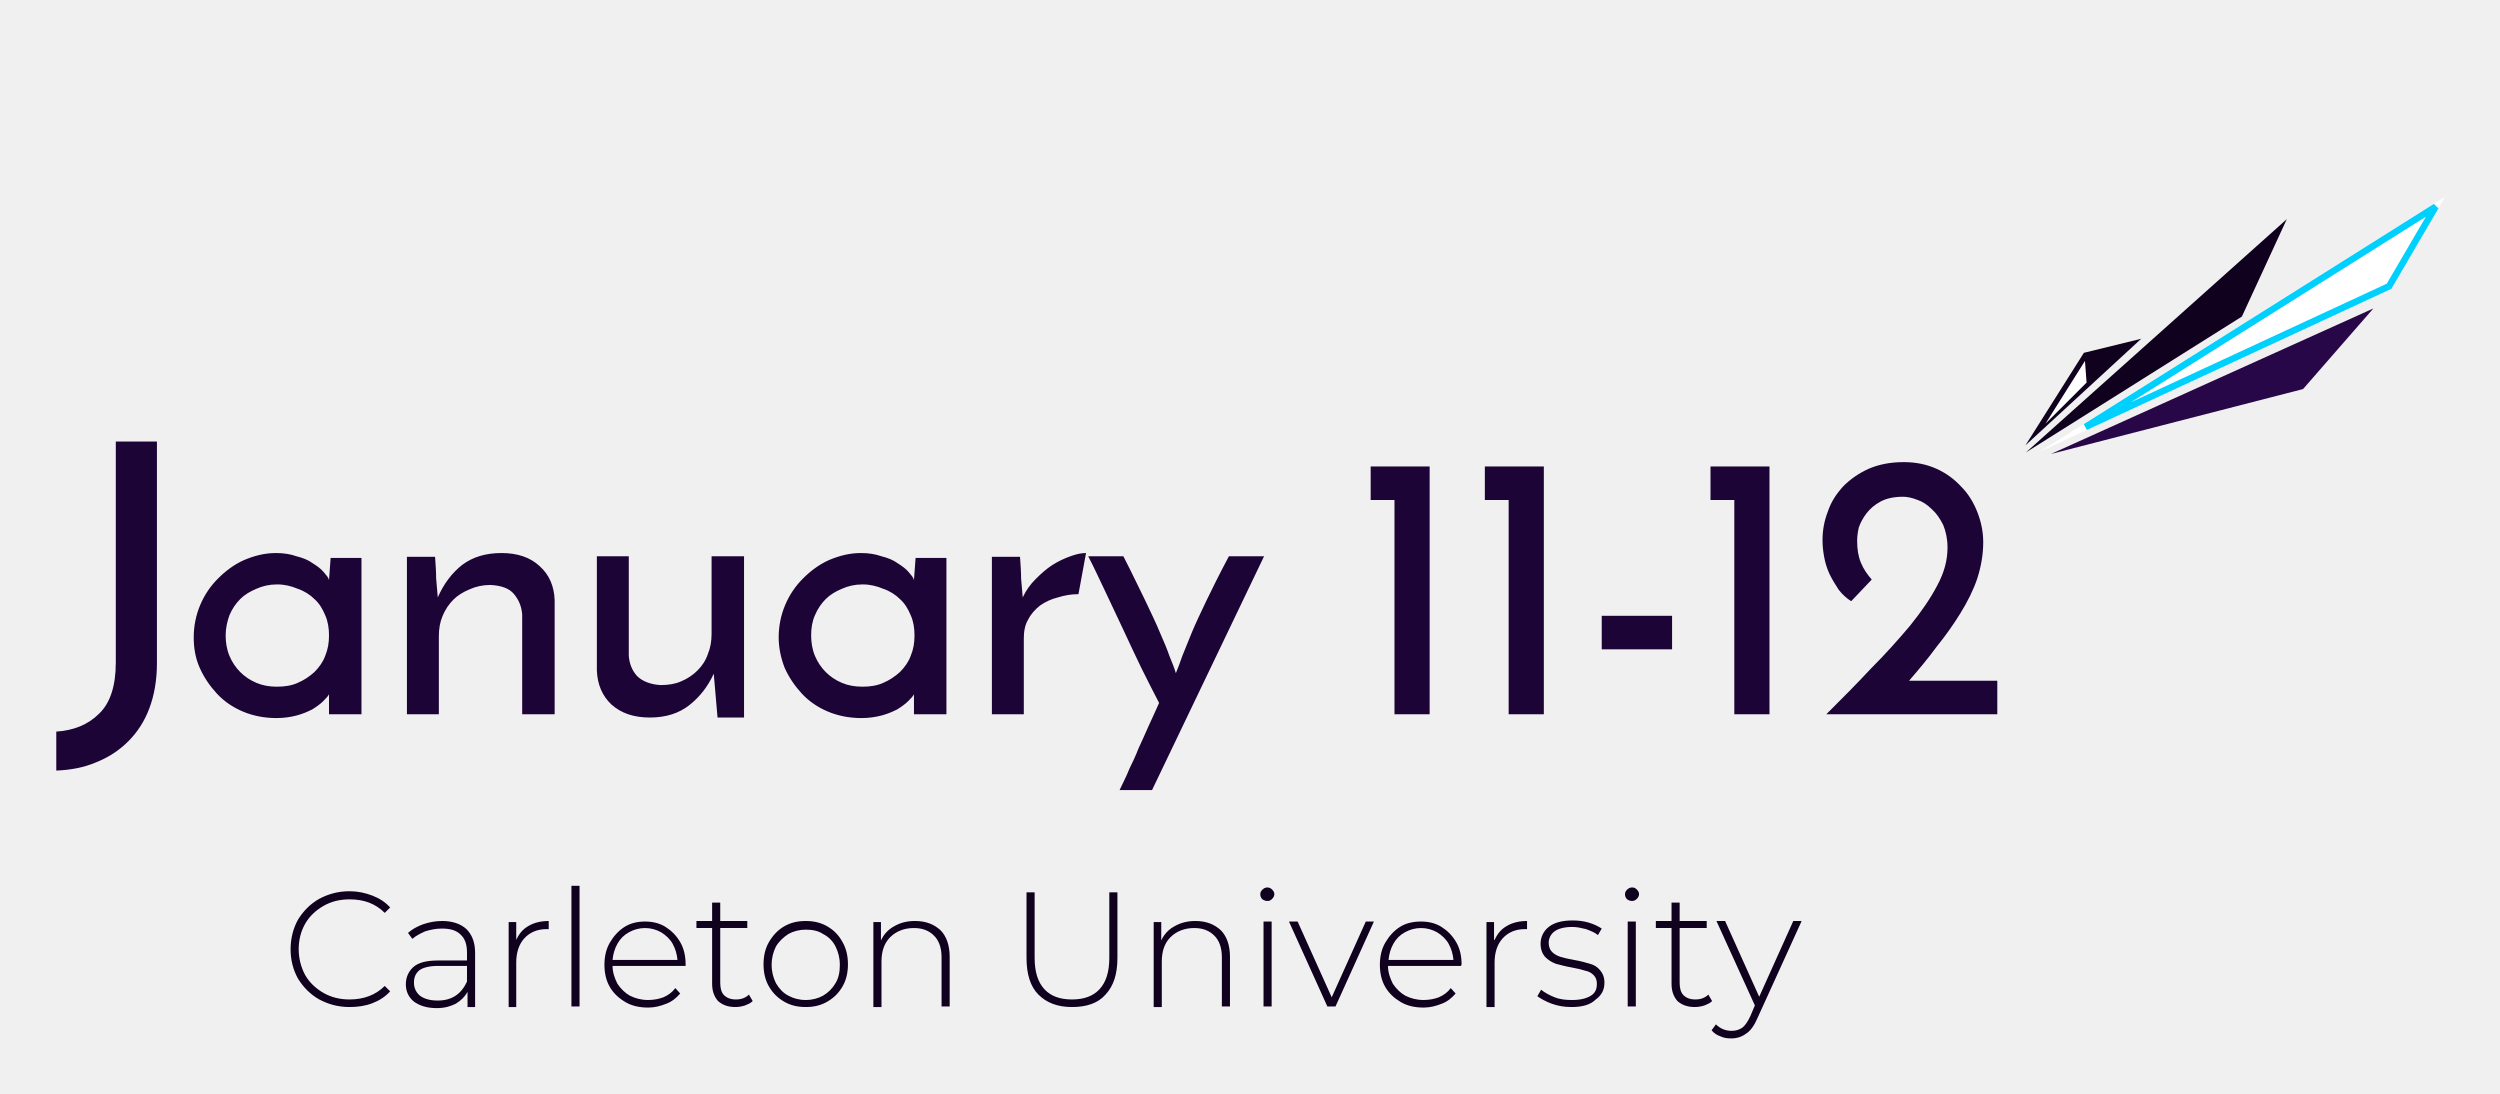
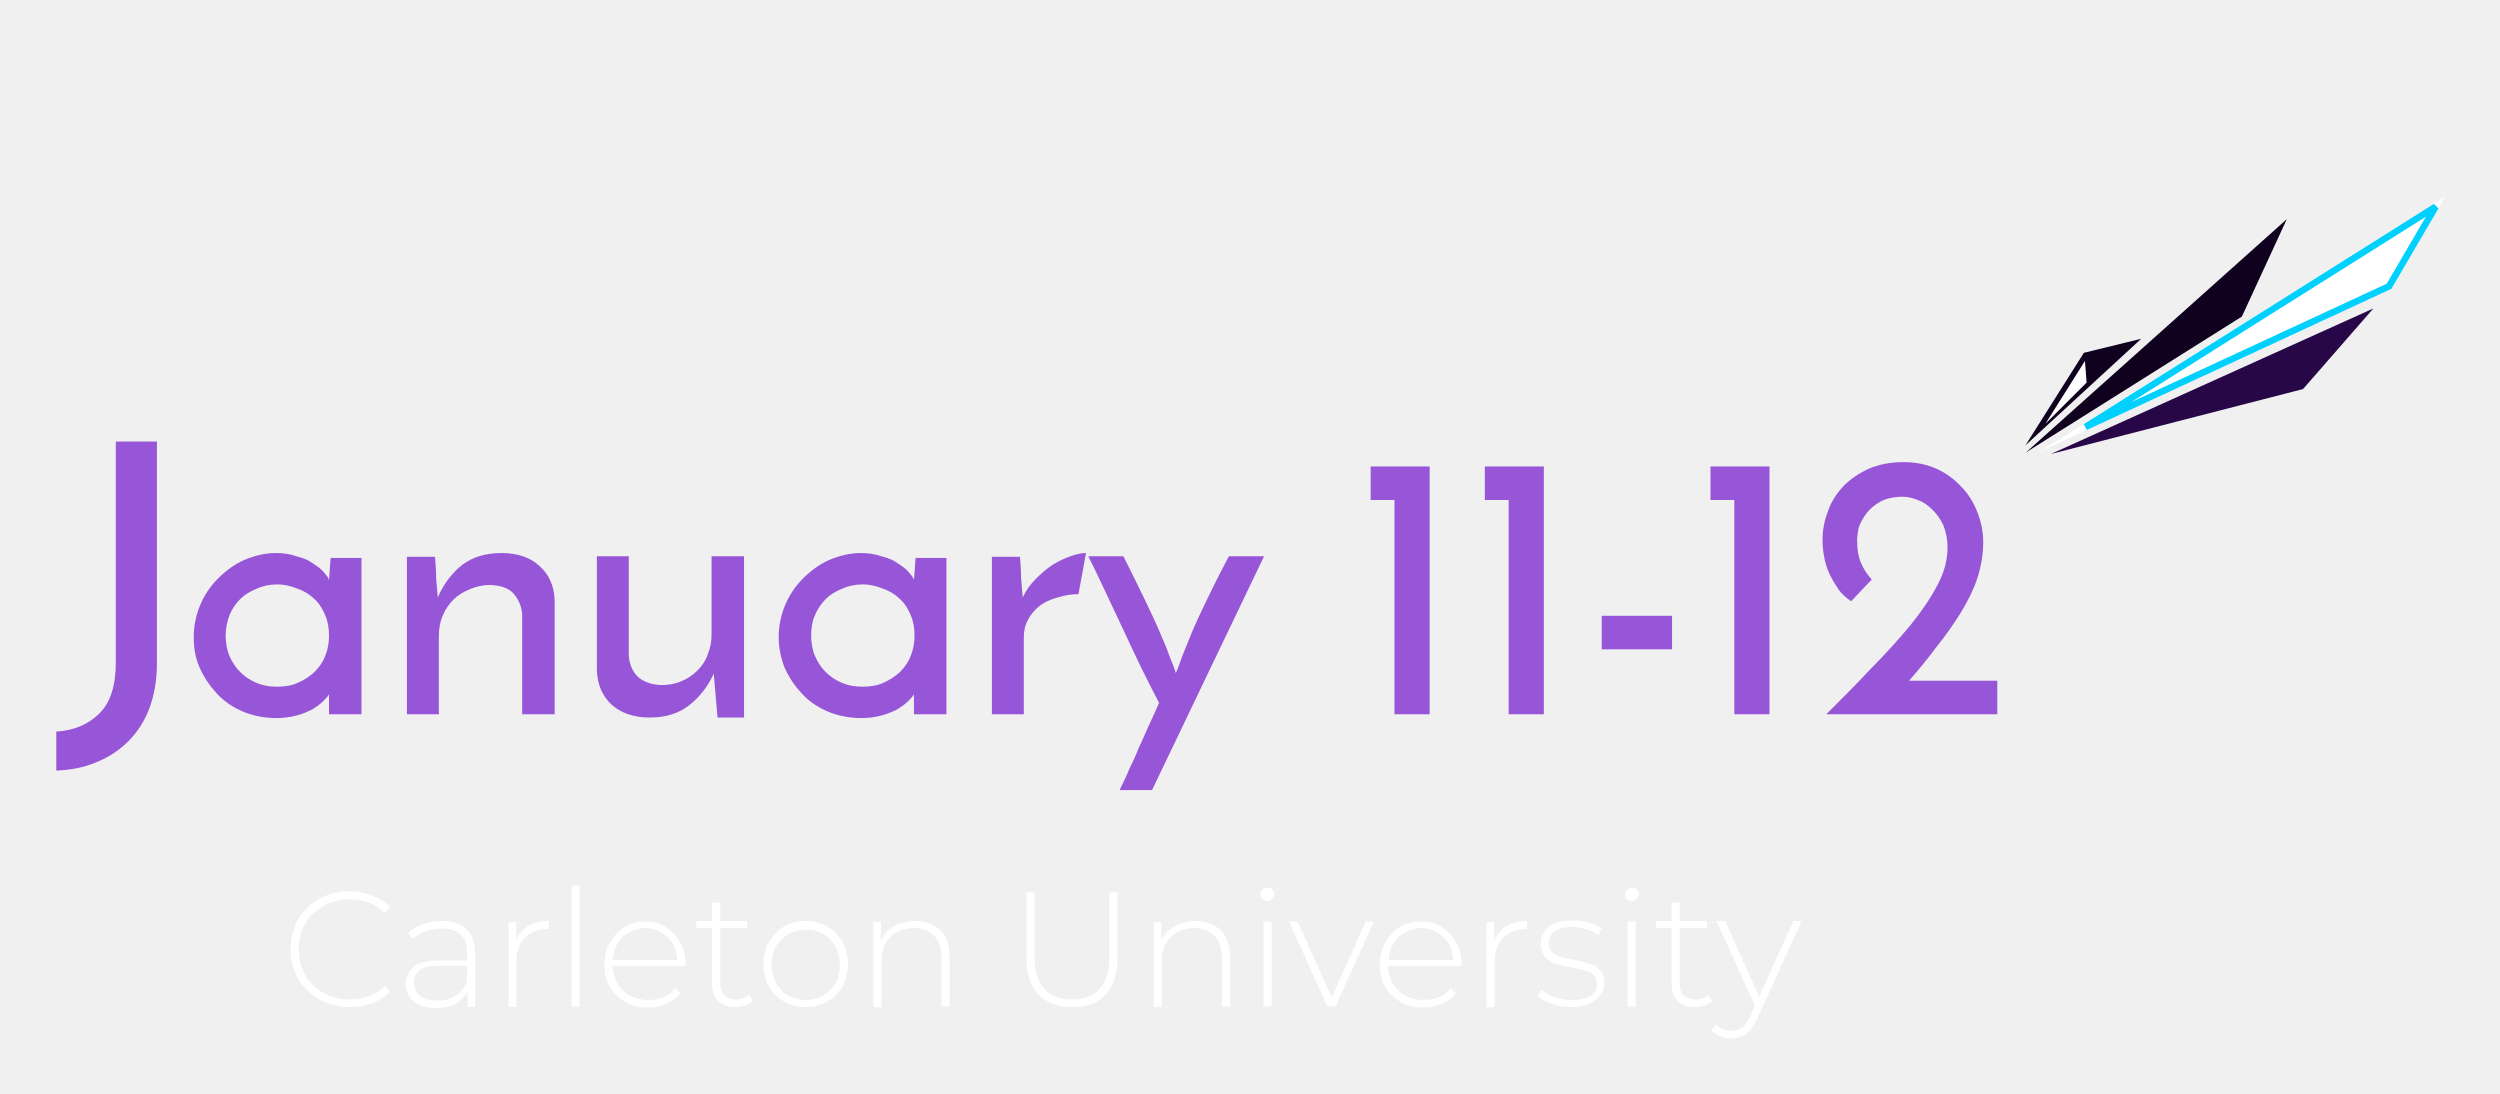
<svg xmlns="http://www.w3.org/2000/svg" version="1.1" id="Layer_1" x="0px" y="0px" viewBox="0 0 462 202" style="enable-background:new 0 0 462 202;" xml:space="preserve">
  <style type="text/css">
- 	.st0{fill:#1D0437;}
+ 	.st0{fill:#9756D8;}
	.st1{fill:#FFFFFF;}
	.st2{fill:none;stroke:#00D0FE;stroke-width:1.219;}
	.st3{fill:#280749;}
	.st4{fill:#10021F;}
</style>
  <path class="st0" d="M10.4,142.4v-7.2c3.2-0.2,5.9-1.3,7.9-3.3c2.1-2,3.1-5.2,3.1-9.5V81.6h7.6v41c0,3.1-0.5,5.9-1.4,8.3  c-0.9,2.4-2.2,4.4-3.9,6.1c-1.7,1.7-3.7,3-6,3.9C15.6,141.8,13.1,142.3,10.4,142.4z M35.8,117.8c0-2.1,0.4-4.1,1.2-6  c0.8-1.9,1.9-3.5,3.3-4.9c1.4-1.4,3-2.6,4.8-3.4c1.9-0.8,3.8-1.3,5.9-1.3c1.4,0,2.7,0.2,3.8,0.6c1.2,0.3,2.2,0.7,3,1.3  c0.8,0.5,1.5,1,2,1.6c0.5,0.6,0.9,1,1,1.5l0.3-4.1h5.7V132h-6v-3.7c-0.2,0.4-0.6,0.8-1.1,1.3c-0.5,0.5-1.2,1-2,1.5  c-0.8,0.4-1.7,0.8-2.8,1.1c-1.1,0.3-2.4,0.5-3.8,0.5c-2.2,0-4.3-0.4-6.2-1.2c-1.9-0.8-3.5-1.9-4.8-3.3c-1.3-1.4-2.4-3-3.2-4.8  C36.1,121.6,35.8,119.7,35.8,117.8z M41.7,117.4c0,1.3,0.2,2.6,0.7,3.8c0.5,1.2,1.2,2.2,2,3c0.8,0.8,1.8,1.5,3,2  c1.2,0.5,2.4,0.7,3.8,0.7c1.4,0,2.7-0.2,3.8-0.7c1.2-0.5,2.2-1.2,3.1-2c0.9-0.9,1.6-1.9,2-3c0.5-1.2,0.7-2.4,0.7-3.8  c0-1.3-0.2-2.6-0.7-3.7c-0.5-1.2-1.1-2.2-2-3c-0.8-0.8-1.9-1.5-3.1-1.9c-1.2-0.5-2.4-0.8-3.8-0.8c-1.4,0-2.7,0.3-3.8,0.8  c-1.2,0.5-2.2,1.1-3,1.9c-0.8,0.8-1.5,1.8-2,3C42,114.8,41.7,116.1,41.7,117.4z M75.2,102.9h5.2c0.1,1.4,0.2,2.8,0.2,4  c0.1,1.2,0.2,2.3,0.3,3.5c1.1-2.5,2.6-4.5,4.5-6c2-1.5,4.4-2.2,7.3-2.2c2.9,0,5.3,0.8,7,2.4c1.8,1.6,2.7,3.7,2.8,6.3V132h-6v-18.4  c-0.1-1.5-0.6-2.7-1.5-3.8c-0.9-1.1-2.4-1.6-4.4-1.7c-1.4,0-2.7,0.3-3.8,0.8c-1.2,0.5-2.2,1.1-3,1.9c-0.8,0.8-1.5,1.8-2,3  c-0.5,1.2-0.7,2.4-0.7,3.8V132h-5.9V102.9z M137.6,132.6h-5l-0.7-8.1c-1.1,2.4-2.6,4.3-4.5,5.8c-1.9,1.5-4.3,2.3-7.3,2.3  c-3,0-5.3-0.8-7.1-2.4c-1.7-1.6-2.6-3.7-2.7-6.3v-21.1h5.9v18.4c0.1,1.4,0.6,2.7,1.5,3.7c1,1,2.5,1.6,4.4,1.7c1.4,0,2.7-0.2,3.8-0.7  c1.2-0.5,2.2-1.2,3-2c0.8-0.8,1.5-1.8,1.9-3c0.5-1.2,0.7-2.4,0.7-3.8v-14.3h6V132.6z M143.9,117.8c0-2.1,0.4-4.1,1.2-6  c0.8-1.9,1.9-3.5,3.3-4.9c1.4-1.4,3-2.6,4.8-3.4c1.9-0.8,3.8-1.3,5.9-1.3c1.4,0,2.7,0.2,3.8,0.6c1.2,0.3,2.2,0.7,3,1.3  c0.8,0.5,1.5,1,2,1.6c0.5,0.6,0.9,1,1,1.5l0.3-4.1h5.7V132h-6v-3.7c-0.2,0.4-0.6,0.8-1.1,1.3c-0.5,0.5-1.2,1-2,1.5  c-0.8,0.4-1.7,0.8-2.8,1.1c-1.1,0.3-2.4,0.5-3.8,0.5c-2.2,0-4.3-0.4-6.2-1.2c-1.9-0.8-3.5-1.9-4.8-3.3c-1.3-1.4-2.4-3-3.2-4.8  C144.3,121.6,143.9,119.7,143.9,117.8z M149.9,117.4c0,1.3,0.2,2.6,0.7,3.8c0.5,1.2,1.2,2.2,2,3c0.8,0.8,1.8,1.5,3,2  c1.2,0.5,2.4,0.7,3.8,0.7s2.7-0.2,3.8-0.7c1.2-0.5,2.2-1.2,3.1-2c0.9-0.9,1.6-1.9,2-3c0.5-1.2,0.7-2.4,0.7-3.8  c0-1.3-0.2-2.6-0.7-3.7c-0.5-1.2-1.1-2.2-2-3c-0.8-0.8-1.9-1.5-3.1-1.9c-1.2-0.5-2.4-0.8-3.8-0.8s-2.7,0.3-3.8,0.8  c-1.2,0.5-2.2,1.1-3,1.9s-1.5,1.8-2,3C150.1,114.8,149.9,116.1,149.9,117.4z M199.3,109.8c-1.3,0-2.5,0.2-3.8,0.6  c-1.2,0.3-2.3,0.8-3.3,1.5c-0.9,0.7-1.7,1.6-2.2,2.6c-0.6,1-0.8,2.2-0.8,3.5V132h-5.9v-29.1h5.2c0.1,1.4,0.2,2.8,0.2,4  c0.1,1.2,0.2,2.3,0.3,3.5c0.6-1.3,1.4-2.4,2.4-3.4c1-1,2-1.9,3.1-2.6s2.2-1.2,3.3-1.6c1.1-0.4,2-0.6,2.9-0.6L199.3,109.8z   M212.9,146h-6c0.6-1.3,1.3-2.6,1.8-3.9c0.6-1.2,1.2-2.5,1.7-3.8c0.6-1.3,1.2-2.6,1.8-4c0.6-1.3,1.3-2.8,2-4.4  c-1.1-2.1-2.2-4.3-3.3-6.5c-1.1-2.3-2.2-4.6-3.3-7s-2.2-4.6-3.3-7c-1.1-2.3-2.1-4.5-3.2-6.6h6.5c1.7,3.3,3,6.1,4.1,8.3  c1.1,2.3,2,4.2,2.7,5.9c0.7,1.6,1.3,3,1.7,4.2c0.5,1.2,0.9,2.2,1.2,3.2c0.4-1,0.8-2,1.2-3.2c0.5-1.2,1-2.5,1.7-4.2  c0.7-1.7,1.6-3.6,2.7-5.9c1.1-2.3,2.5-5.1,4.2-8.3h6.5L212.9,146z M253.3,92.4v-6.2h10.9V132h-6.5V92.4H253.3z M274.4,92.4v-6.2  h10.9V132h-6.5V92.4H274.4z M296,120v-6.2H309v6.2H296z M316.1,92.4v-6.2H327V132h-6.5V92.4H316.1z M352.8,125.8h16.3v6.2h-31.6  c2.9-2.9,5.7-5.7,8.3-8.5c2.7-2.7,5.1-5.4,7.2-7.9c2.1-2.6,3.8-5.1,5-7.4c1.3-2.4,1.9-4.7,1.9-7c0-1.6-0.3-3-0.8-4.2  c-0.6-1.2-1.3-2.2-2.1-2.9c-0.8-0.8-1.7-1.4-2.6-1.7c-1-0.4-1.9-0.6-2.7-0.6c-1.7,0-3.1,0.3-4.2,0.9c-1.1,0.6-1.9,1.3-2.6,2.2  c-0.6,0.8-1.1,1.7-1.4,2.6c-0.2,0.9-0.3,1.7-0.3,2.4c0,1.6,0.2,2.9,0.7,4.1c0.5,1.2,1.2,2.2,2,3.1l-3.8,4c-0.8-0.5-1.6-1.2-2.3-2.1  c-0.6-0.9-1.2-1.9-1.7-2.9c-0.5-1.1-0.8-2.1-1-3.2c-0.2-1.1-0.3-2.1-0.3-3c0-1.9,0.3-3.6,1-5.4c0.6-1.8,1.6-3.3,2.9-4.7  c1.3-1.3,2.9-2.4,4.7-3.2c1.9-0.8,4-1.2,6.4-1.2c2.2,0,4.2,0.4,6,1.2c1.8,0.8,3.3,1.9,4.6,3.3c1.3,1.3,2.3,2.9,3,4.7  c0.7,1.8,1.1,3.6,1.1,5.6c0,2.3-0.4,4.5-1.1,6.7c-0.7,2.1-1.8,4.3-3.1,6.4c-1.3,2.1-2.7,4.1-4.4,6.2  C356.3,121.7,354.6,123.7,352.8,125.8z" />
  <g>
    <path class="st1" d="M376.9,83.5l65-30.1l9.9-17L376.9,83.5z" />
    <path class="st2" d="M441.5,52.9l8.6-14.7l-64.7,40.7L441.5,52.9z" />
  </g>
  <path class="st3" d="M379,83.9l46.6-12l13-14.9L379,83.9z" />
  <path class="st4" d="M422.6,40.5l-48.2,43.1l39.9-25.1L422.6,40.5z" />
  <path class="st4" d="M395.7,62.6l-10.6,2.6l-10.8,17.1L395.7,62.6z" />
  <path class="st1" d="M378,78.3l7.6-7.6l-0.3-4L378,78.3z" />
-   <path class="st4" d="M64.6,186.1c-2.1,0-3.9-0.5-5.6-1.4c-1.6-0.9-2.9-2.2-3.9-3.8c-0.9-1.6-1.4-3.4-1.4-5.5c0-2,0.5-3.9,1.4-5.5  c1-1.6,2.3-2.9,3.9-3.8c1.7-0.9,3.5-1.4,5.6-1.4c1.5,0,2.9,0.3,4.2,0.8c1.3,0.5,2.4,1.2,3.3,2.2l-1,1c-1.7-1.7-3.8-2.5-6.5-2.5  c-1.8,0-3.4,0.4-4.8,1.2c-1.4,0.8-2.6,1.9-3.4,3.3c-0.8,1.4-1.2,3-1.2,4.7c0,1.7,0.4,3.3,1.2,4.8c0.8,1.4,2,2.5,3.4,3.3  c1.4,0.8,3,1.2,4.8,1.2c2.6,0,4.8-0.8,6.5-2.5l1,1c-0.9,1-2,1.7-3.3,2.2C67.5,185.9,66.1,186.1,64.6,186.1z M81.7,170.2  c1.9,0,3.4,0.5,4.5,1.5c1,1,1.6,2.4,1.6,4.4v10h-1.4v-2.8c-0.5,0.9-1.2,1.6-2.2,2.2c-1,0.5-2.1,0.8-3.5,0.8c-1.7,0-3.1-0.4-4.2-1.2  c-1-0.8-1.5-1.9-1.5-3.2c0-1.3,0.5-2.4,1.4-3.2c0.9-0.8,2.4-1.2,4.5-1.2h5.4V176c0-1.5-0.4-2.6-1.2-3.3c-0.8-0.8-1.9-1.1-3.5-1.1  c-1,0-2,0.2-3,0.5c-0.9,0.4-1.7,0.8-2.4,1.4l-0.8-1.1c0.8-0.7,1.7-1.2,2.8-1.6C79.4,170.4,80.5,170.2,81.7,170.2z M80.9,184.9  c1.3,0,2.4-0.3,3.3-0.9c0.9-0.6,1.6-1.5,2.1-2.6v-2.9h-5.4c-1.5,0-2.7,0.3-3.4,0.8c-0.7,0.6-1,1.3-1,2.3c0,1,0.4,1.8,1.1,2.4  C78.4,184.6,79.5,184.9,80.9,184.9z M95.4,173.7c0.5-1.1,1.2-2,2.3-2.6c1-0.6,2.3-0.9,3.7-0.9v1.5l-0.4,0c-1.7,0-3.1,0.6-4.1,1.7  c-1,1.1-1.5,2.6-1.5,4.5v8.2H94v-15.7h1.4V173.7z M105.6,163.7h1.5V186h-1.5V163.7z M126.7,178.5h-13.5c0,1.2,0.4,2.3,0.9,3.3  c0.6,0.9,1.4,1.7,2.3,2.2c1,0.5,2.1,0.8,3.4,0.8c1,0,2-0.2,2.8-0.5c0.9-0.4,1.6-0.9,2.2-1.7l0.9,1c-0.7,0.8-1.5,1.5-2.6,1.9  c-1,0.4-2.1,0.7-3.3,0.7c-1.6,0-3-0.3-4.2-1c-1.2-0.7-2.2-1.6-2.9-2.8c-0.7-1.2-1-2.6-1-4.1c0-1.5,0.3-2.9,1-4.1  c0.7-1.2,1.6-2.2,2.7-2.9c1.1-0.7,2.4-1,3.8-1c1.4,0,2.7,0.3,3.8,1c1.1,0.7,2,1.6,2.7,2.8c0.7,1.2,1,2.6,1,4.1L126.7,178.5z   M119.2,171.5c-1.1,0-2.1,0.3-3,0.8c-0.9,0.5-1.6,1.2-2.1,2.1c-0.5,0.9-0.8,1.9-0.9,3h12c-0.1-1.1-0.4-2.1-0.9-3  c-0.5-0.9-1.3-1.6-2.1-2.1C121.3,171.8,120.3,171.5,119.2,171.5z M139.1,185c-0.4,0.4-0.9,0.6-1.4,0.8c-0.6,0.2-1.2,0.3-1.8,0.3  c-1.4,0-2.4-0.4-3.2-1.1c-0.7-0.8-1.1-1.8-1.1-3.2v-10.3h-2.9v-1.3h2.9v-3.4h1.5v3.4h5v1.3h-5v10.1c0,1,0.2,1.8,0.7,2.3  c0.5,0.5,1.2,0.8,2.2,0.8c1,0,1.8-0.3,2.4-0.9L139.1,185z M148.9,186.1c-1.5,0-2.8-0.3-4-1c-1.2-0.7-2.1-1.6-2.8-2.8  c-0.7-1.2-1-2.6-1-4.1c0-1.5,0.3-2.9,1-4.1c0.7-1.2,1.6-2.2,2.8-2.9c1.2-0.7,2.5-1,4-1s2.8,0.3,4,1c1.2,0.7,2.1,1.6,2.8,2.9  c0.7,1.2,1,2.6,1,4.1c0,1.5-0.3,2.9-1,4.1c-0.7,1.2-1.6,2.1-2.8,2.8C151.7,185.8,150.4,186.1,148.9,186.1z M148.9,184.8  c1.2,0,2.3-0.3,3.2-0.8c1-0.6,1.7-1.3,2.3-2.3c0.6-1,0.8-2.1,0.8-3.4c0-1.3-0.3-2.4-0.8-3.4c-0.5-1-1.3-1.8-2.3-2.3  c-0.9-0.6-2-0.8-3.2-0.8s-2.3,0.3-3.2,0.8c-0.9,0.6-1.7,1.3-2.3,2.3c-0.5,1-0.8,2.1-0.8,3.4c0,1.3,0.3,2.4,0.8,3.4  c0.6,1,1.3,1.8,2.3,2.3C146.6,184.5,147.7,184.8,148.9,184.8z M169.1,170.2c2,0,3.5,0.6,4.7,1.7c1.1,1.1,1.7,2.8,1.7,4.9v9.2H174  v-9.1c0-1.8-0.5-3.1-1.4-4c-0.9-0.9-2.1-1.4-3.7-1.4c-1.8,0-3.3,0.6-4.4,1.7c-1.1,1.1-1.6,2.6-1.6,4.5v8.4h-1.5v-15.7h1.4v3.4  c0.5-1.1,1.3-2,2.4-2.6C166.4,170.5,167.6,170.2,169.1,170.2z M198.1,186.1c-2.7,0-4.7-0.8-6.2-2.3c-1.5-1.5-2.2-3.8-2.2-6.8v-12.1  h1.5V177c0,2.6,0.6,4.5,1.8,5.8c1.2,1.3,2.9,1.9,5.1,1.9c2.2,0,3.9-0.6,5.1-1.9c1.2-1.3,1.8-3.2,1.8-5.8v-12.1h1.5v12.1  c0,3-0.7,5.2-2.2,6.8C202.9,185.4,200.8,186.1,198.1,186.1z M220.9,170.2c2,0,3.5,0.6,4.7,1.7c1.1,1.1,1.7,2.8,1.7,4.9v9.2h-1.5  v-9.1c0-1.8-0.5-3.1-1.4-4c-0.9-0.9-2.1-1.4-3.7-1.4c-1.8,0-3.3,0.6-4.4,1.7c-1.1,1.1-1.6,2.6-1.6,4.5v8.4h-1.5v-15.7h1.4v3.4  c0.5-1.1,1.3-2,2.4-2.6C218.2,170.5,219.5,170.2,220.9,170.2z M233.5,170.3h1.5V186h-1.5V170.3z M234.2,166.5  c-0.3,0-0.6-0.1-0.9-0.3c-0.2-0.2-0.4-0.5-0.4-0.9s0.1-0.6,0.4-0.9c0.2-0.2,0.5-0.4,0.9-0.4c0.3,0,0.6,0.1,0.9,0.4  c0.2,0.2,0.4,0.5,0.4,0.8s-0.1,0.6-0.4,0.9S234.6,166.5,234.2,166.5z M253.9,170.3l-7.1,15.7h-1.5l-7.1-15.7h1.6l6.3,14l6.3-14  H253.9z M270,178.5h-13.5c0,1.2,0.4,2.3,0.9,3.3c0.6,0.9,1.4,1.7,2.3,2.2c1,0.5,2.1,0.8,3.4,0.8c1,0,2-0.2,2.8-0.5  c0.9-0.4,1.6-0.9,2.2-1.7l0.9,1c-0.7,0.8-1.5,1.5-2.6,1.9c-1,0.4-2.1,0.7-3.3,0.7c-1.6,0-3-0.3-4.2-1c-1.2-0.7-2.2-1.6-2.9-2.8  c-0.7-1.2-1-2.6-1-4.1c0-1.5,0.3-2.9,1-4.1c0.7-1.2,1.6-2.2,2.7-2.9c1.1-0.7,2.4-1,3.9-1c1.4,0,2.7,0.3,3.8,1c1.1,0.7,2,1.6,2.7,2.8  c0.7,1.2,1,2.6,1,4.1L270,178.5z M262.6,171.5c-1.1,0-2.1,0.3-3,0.8c-0.9,0.5-1.6,1.2-2.1,2.1c-0.5,0.9-0.8,1.9-0.9,3h12  c-0.1-1.1-0.4-2.1-0.9-3c-0.5-0.9-1.3-1.6-2.1-2.1C264.7,171.8,263.7,171.5,262.6,171.5z M276.2,173.7c0.5-1.1,1.2-2,2.3-2.6  c1-0.6,2.3-0.9,3.7-0.9v1.5l-0.4,0c-1.7,0-3.1,0.6-4.1,1.7c-1,1.1-1.5,2.6-1.5,4.5v8.2h-1.5v-15.7h1.4V173.7z M290.4,186.1  c-1.3,0-2.5-0.2-3.6-0.6s-2-0.9-2.7-1.4l0.7-1.2c0.6,0.5,1.5,1,2.5,1.4c1,0.4,2.1,0.5,3.2,0.5c1.6,0,2.7-0.3,3.5-0.8  c0.8-0.5,1.1-1.2,1.1-2.2c0-0.7-0.2-1.2-0.6-1.6c-0.4-0.4-0.9-0.7-1.5-0.8c-0.6-0.2-1.4-0.4-2.5-0.6c-1.2-0.2-2.2-0.5-3-0.7  c-0.8-0.3-1.4-0.7-2-1.3c-0.5-0.6-0.8-1.4-0.8-2.4c0-1.2,0.5-2.3,1.5-3.1c1-0.8,2.5-1.2,4.4-1.2c1,0,2,0.1,3,0.4  c1,0.3,1.8,0.7,2.4,1.1l-0.7,1.2c-0.6-0.5-1.4-0.8-2.2-1.1c-0.8-0.2-1.7-0.4-2.5-0.4c-1.5,0-2.6,0.3-3.3,0.8  c-0.7,0.5-1.1,1.3-1.1,2.1c0,0.7,0.2,1.3,0.6,1.7c0.4,0.4,0.9,0.7,1.5,0.9c0.6,0.2,1.5,0.4,2.6,0.6c1.2,0.2,2.2,0.5,2.9,0.7  c0.8,0.2,1.4,0.6,1.9,1.2c0.5,0.6,0.8,1.3,0.8,2.3c0,1.3-0.5,2.3-1.6,3.1C293.9,185.7,292.4,186.1,290.4,186.1z M300.8,170.3h1.5  V186h-1.5V170.3z M301.6,166.5c-0.3,0-0.6-0.1-0.9-0.3c-0.2-0.2-0.4-0.5-0.4-0.9s0.1-0.6,0.4-0.9c0.2-0.2,0.5-0.4,0.9-0.4  s0.6,0.1,0.9,0.4c0.2,0.2,0.4,0.5,0.4,0.8s-0.1,0.6-0.4,0.9C302.2,166.4,301.9,166.5,301.6,166.5z M316.4,185  c-0.4,0.4-0.9,0.6-1.4,0.8c-0.6,0.2-1.2,0.3-1.8,0.3c-1.4,0-2.4-0.4-3.2-1.1c-0.7-0.8-1.1-1.8-1.1-3.2v-10.3h-2.9v-1.3h2.9v-3.4h1.5  v3.4h5v1.3h-5v10.1c0,1,0.2,1.8,0.7,2.3c0.5,0.5,1.2,0.8,2.2,0.8c1,0,1.8-0.3,2.4-0.9L316.4,185z M332.9,170.3l-8.1,17.8  c-0.6,1.4-1.3,2.4-2.1,2.9c-0.8,0.6-1.7,0.9-2.8,0.9c-0.7,0-1.4-0.1-2-0.4c-0.6-0.2-1.2-0.6-1.6-1.1l0.8-1.1  c0.8,0.8,1.8,1.2,2.9,1.2c0.8,0,1.4-0.2,2-0.6c0.5-0.4,1-1.1,1.5-2.2l0.8-1.9l-7.1-15.6h1.6l6.3,14l6.3-14H332.9z" />
+   <path class="st1" d="M64.6,186.1c-2.1,0-3.9-0.5-5.6-1.4c-1.6-0.9-2.9-2.2-3.9-3.8c-0.9-1.6-1.4-3.4-1.4-5.5c0-2,0.5-3.9,1.4-5.5  c1-1.6,2.3-2.9,3.9-3.8c1.7-0.9,3.5-1.4,5.6-1.4c1.5,0,2.9,0.3,4.2,0.8c1.3,0.5,2.4,1.2,3.3,2.2l-1,1c-1.7-1.7-3.8-2.5-6.5-2.5  c-1.8,0-3.4,0.4-4.8,1.2c-1.4,0.8-2.6,1.9-3.4,3.3c-0.8,1.4-1.2,3-1.2,4.7c0,1.7,0.4,3.3,1.2,4.8c0.8,1.4,2,2.5,3.4,3.3  c1.4,0.8,3,1.2,4.8,1.2c2.6,0,4.8-0.8,6.5-2.5l1,1c-0.9,1-2,1.7-3.3,2.2C67.5,185.9,66.1,186.1,64.6,186.1z M81.7,170.2  c1.9,0,3.4,0.5,4.5,1.5c1,1,1.6,2.4,1.6,4.4v10h-1.4v-2.8c-0.5,0.9-1.2,1.6-2.2,2.2c-1,0.5-2.1,0.8-3.5,0.8c-1.7,0-3.1-0.4-4.2-1.2  c-1-0.8-1.5-1.9-1.5-3.2c0-1.3,0.5-2.4,1.4-3.2c0.9-0.8,2.4-1.2,4.5-1.2h5.4V176c0-1.5-0.4-2.6-1.2-3.3c-0.8-0.8-1.9-1.1-3.5-1.1  c-1,0-2,0.2-3,0.5c-0.9,0.4-1.7,0.8-2.4,1.4l-0.8-1.1c0.8-0.7,1.7-1.2,2.8-1.6C79.4,170.4,80.5,170.2,81.7,170.2z M80.9,184.9  c1.3,0,2.4-0.3,3.3-0.9c0.9-0.6,1.6-1.5,2.1-2.6v-2.9h-5.4c-1.5,0-2.7,0.3-3.4,0.8c-0.7,0.6-1,1.3-1,2.3c0,1,0.4,1.8,1.1,2.4  C78.4,184.6,79.5,184.9,80.9,184.9z M95.4,173.7c0.5-1.1,1.2-2,2.3-2.6c1-0.6,2.3-0.9,3.7-0.9v1.5l-0.4,0c-1.7,0-3.1,0.6-4.1,1.7  c-1,1.1-1.5,2.6-1.5,4.5v8.2H94v-15.7h1.4V173.7z M105.6,163.7h1.5V186h-1.5V163.7z M126.7,178.5h-13.5c0,1.2,0.4,2.3,0.9,3.3  c0.6,0.9,1.4,1.7,2.3,2.2c1,0.5,2.1,0.8,3.4,0.8c1,0,2-0.2,2.8-0.5c0.9-0.4,1.6-0.9,2.2-1.7l0.9,1c-0.7,0.8-1.5,1.5-2.6,1.9  c-1,0.4-2.1,0.7-3.3,0.7c-1.6,0-3-0.3-4.2-1c-1.2-0.7-2.2-1.6-2.9-2.8c-0.7-1.2-1-2.6-1-4.1c0-1.5,0.3-2.9,1-4.1  c0.7-1.2,1.6-2.2,2.7-2.9c1.1-0.7,2.4-1,3.8-1c1.4,0,2.7,0.3,3.8,1c1.1,0.7,2,1.6,2.7,2.8c0.7,1.2,1,2.6,1,4.1L126.7,178.5z   M119.2,171.5c-1.1,0-2.1,0.3-3,0.8c-0.9,0.5-1.6,1.2-2.1,2.1c-0.5,0.9-0.8,1.9-0.9,3h12c-0.1-1.1-0.4-2.1-0.9-3  c-0.5-0.9-1.3-1.6-2.1-2.1C121.3,171.8,120.3,171.5,119.2,171.5z M139.1,185c-0.4,0.4-0.9,0.6-1.4,0.8c-0.6,0.2-1.2,0.3-1.8,0.3  c-1.4,0-2.4-0.4-3.2-1.1c-0.7-0.8-1.1-1.8-1.1-3.2v-10.3h-2.9v-1.3h2.9v-3.4h1.5v3.4h5v1.3h-5v10.1c0,1,0.2,1.8,0.7,2.3  c0.5,0.5,1.2,0.8,2.2,0.8c1,0,1.8-0.3,2.4-0.9L139.1,185z M148.9,186.1c-1.5,0-2.8-0.3-4-1c-1.2-0.7-2.1-1.6-2.8-2.8  c-0.7-1.2-1-2.6-1-4.1c0-1.5,0.3-2.9,1-4.1c0.7-1.2,1.6-2.2,2.8-2.9c1.2-0.7,2.5-1,4-1s2.8,0.3,4,1c1.2,0.7,2.1,1.6,2.8,2.9  c0.7,1.2,1,2.6,1,4.1c0,1.5-0.3,2.9-1,4.1c-0.7,1.2-1.6,2.1-2.8,2.8C151.7,185.8,150.4,186.1,148.9,186.1z M148.9,184.8  c1.2,0,2.3-0.3,3.2-0.8c1-0.6,1.7-1.3,2.3-2.3c0.6-1,0.8-2.1,0.8-3.4c0-1.3-0.3-2.4-0.8-3.4c-0.5-1-1.3-1.8-2.3-2.3  c-0.9-0.6-2-0.8-3.2-0.8s-2.3,0.3-3.2,0.8c-0.9,0.6-1.7,1.3-2.3,2.3c-0.5,1-0.8,2.1-0.8,3.4c0,1.3,0.3,2.4,0.8,3.4  c0.6,1,1.3,1.8,2.3,2.3C146.6,184.5,147.7,184.8,148.9,184.8z M169.1,170.2c2,0,3.5,0.6,4.7,1.7c1.1,1.1,1.7,2.8,1.7,4.9v9.2H174  v-9.1c0-1.8-0.5-3.1-1.4-4c-0.9-0.9-2.1-1.4-3.7-1.4c-1.8,0-3.3,0.6-4.4,1.7c-1.1,1.1-1.6,2.6-1.6,4.5v8.4h-1.5v-15.7h1.4v3.4  c0.5-1.1,1.3-2,2.4-2.6C166.4,170.5,167.6,170.2,169.1,170.2z M198.1,186.1c-2.7,0-4.7-0.8-6.2-2.3c-1.5-1.5-2.2-3.8-2.2-6.8v-12.1  h1.5V177c0,2.6,0.6,4.5,1.8,5.8c1.2,1.3,2.9,1.9,5.1,1.9c2.2,0,3.9-0.6,5.1-1.9c1.2-1.3,1.8-3.2,1.8-5.8v-12.1h1.5v12.1  c0,3-0.7,5.2-2.2,6.8C202.9,185.4,200.8,186.1,198.1,186.1z M220.9,170.2c2,0,3.5,0.6,4.7,1.7c1.1,1.1,1.7,2.8,1.7,4.9v9.2h-1.5  v-9.1c0-1.8-0.5-3.1-1.4-4c-0.9-0.9-2.1-1.4-3.7-1.4c-1.8,0-3.3,0.6-4.4,1.7c-1.1,1.1-1.6,2.6-1.6,4.5v8.4h-1.5v-15.7h1.4v3.4  c0.5-1.1,1.3-2,2.4-2.6C218.2,170.5,219.5,170.2,220.9,170.2z M233.5,170.3h1.5V186h-1.5V170.3z M234.2,166.5  c-0.3,0-0.6-0.1-0.9-0.3c-0.2-0.2-0.4-0.5-0.4-0.9s0.1-0.6,0.4-0.9c0.2-0.2,0.5-0.4,0.9-0.4c0.3,0,0.6,0.1,0.9,0.4  c0.2,0.2,0.4,0.5,0.4,0.8s-0.1,0.6-0.4,0.9S234.6,166.5,234.2,166.5z M253.9,170.3l-7.1,15.7h-1.5l-7.1-15.7h1.6l6.3,14l6.3-14  H253.9z M270,178.5h-13.5c0,1.2,0.4,2.3,0.9,3.3c0.6,0.9,1.4,1.7,2.3,2.2c1,0.5,2.1,0.8,3.4,0.8c1,0,2-0.2,2.8-0.5  c0.9-0.4,1.6-0.9,2.2-1.7l0.9,1c-0.7,0.8-1.5,1.5-2.6,1.9c-1,0.4-2.1,0.7-3.3,0.7c-1.6,0-3-0.3-4.2-1c-1.2-0.7-2.2-1.6-2.9-2.8  c-0.7-1.2-1-2.6-1-4.1c0-1.5,0.3-2.9,1-4.1c0.7-1.2,1.6-2.2,2.7-2.9c1.1-0.7,2.4-1,3.9-1c1.4,0,2.7,0.3,3.8,1c1.1,0.7,2,1.6,2.7,2.8  c0.7,1.2,1,2.6,1,4.1L270,178.5z M262.6,171.5c-1.1,0-2.1,0.3-3,0.8c-0.9,0.5-1.6,1.2-2.1,2.1c-0.5,0.9-0.8,1.9-0.9,3h12  c-0.1-1.1-0.4-2.1-0.9-3c-0.5-0.9-1.3-1.6-2.1-2.1C264.7,171.8,263.7,171.5,262.6,171.5z M276.2,173.7c0.5-1.1,1.2-2,2.3-2.6  c1-0.6,2.3-0.9,3.7-0.9v1.5l-0.4,0c-1.7,0-3.1,0.6-4.1,1.7c-1,1.1-1.5,2.6-1.5,4.5v8.2h-1.5v-15.7h1.4V173.7z M290.4,186.1  c-1.3,0-2.5-0.2-3.6-0.6s-2-0.9-2.7-1.4l0.7-1.2c0.6,0.5,1.5,1,2.5,1.4c1,0.4,2.1,0.5,3.2,0.5c1.6,0,2.7-0.3,3.5-0.8  c0.8-0.5,1.1-1.2,1.1-2.2c0-0.7-0.2-1.2-0.6-1.6c-0.4-0.4-0.9-0.7-1.5-0.8c-0.6-0.2-1.4-0.4-2.5-0.6c-1.2-0.2-2.2-0.5-3-0.7  c-0.8-0.3-1.4-0.7-2-1.3c-0.5-0.6-0.8-1.4-0.8-2.4c0-1.2,0.5-2.3,1.5-3.1c1-0.8,2.5-1.2,4.4-1.2c1,0,2,0.1,3,0.4  c1,0.3,1.8,0.7,2.4,1.1l-0.7,1.2c-0.6-0.5-1.4-0.8-2.2-1.1c-0.8-0.2-1.7-0.4-2.5-0.4c-1.5,0-2.6,0.3-3.3,0.8  c-0.7,0.5-1.1,1.3-1.1,2.1c0,0.7,0.2,1.3,0.6,1.7c0.4,0.4,0.9,0.7,1.5,0.9c0.6,0.2,1.5,0.4,2.6,0.6c1.2,0.2,2.2,0.5,2.9,0.7  c0.8,0.2,1.4,0.6,1.9,1.2c0.5,0.6,0.8,1.3,0.8,2.3c0,1.3-0.5,2.3-1.6,3.1C293.9,185.7,292.4,186.1,290.4,186.1z M300.8,170.3h1.5  V186h-1.5V170.3z M301.6,166.5c-0.3,0-0.6-0.1-0.9-0.3c-0.2-0.2-0.4-0.5-0.4-0.9s0.1-0.6,0.4-0.9c0.2-0.2,0.5-0.4,0.9-0.4  s0.6,0.1,0.9,0.4c0.2,0.2,0.4,0.5,0.4,0.8s-0.1,0.6-0.4,0.9C302.2,166.4,301.9,166.5,301.6,166.5z M316.4,185  c-0.4,0.4-0.9,0.6-1.4,0.8c-0.6,0.2-1.2,0.3-1.8,0.3c-1.4,0-2.4-0.4-3.2-1.1c-0.7-0.8-1.1-1.8-1.1-3.2v-10.3h-2.9v-1.3h2.9v-3.4h1.5  v3.4h5v1.3h-5v10.1c0,1,0.2,1.8,0.7,2.3c0.5,0.5,1.2,0.8,2.2,0.8c1,0,1.8-0.3,2.4-0.9L316.4,185z M332.9,170.3l-8.1,17.8  c-0.6,1.4-1.3,2.4-2.1,2.9c-0.8,0.6-1.7,0.9-2.8,0.9c-0.7,0-1.4-0.1-2-0.4c-0.6-0.2-1.2-0.6-1.6-1.1l0.8-1.1  c0.8,0.8,1.8,1.2,2.9,1.2c0.8,0,1.4-0.2,2-0.6c0.5-0.4,1-1.1,1.5-2.2l0.8-1.9l-7.1-15.6h1.6l6.3,14l6.3-14H332.9z" />
</svg>
